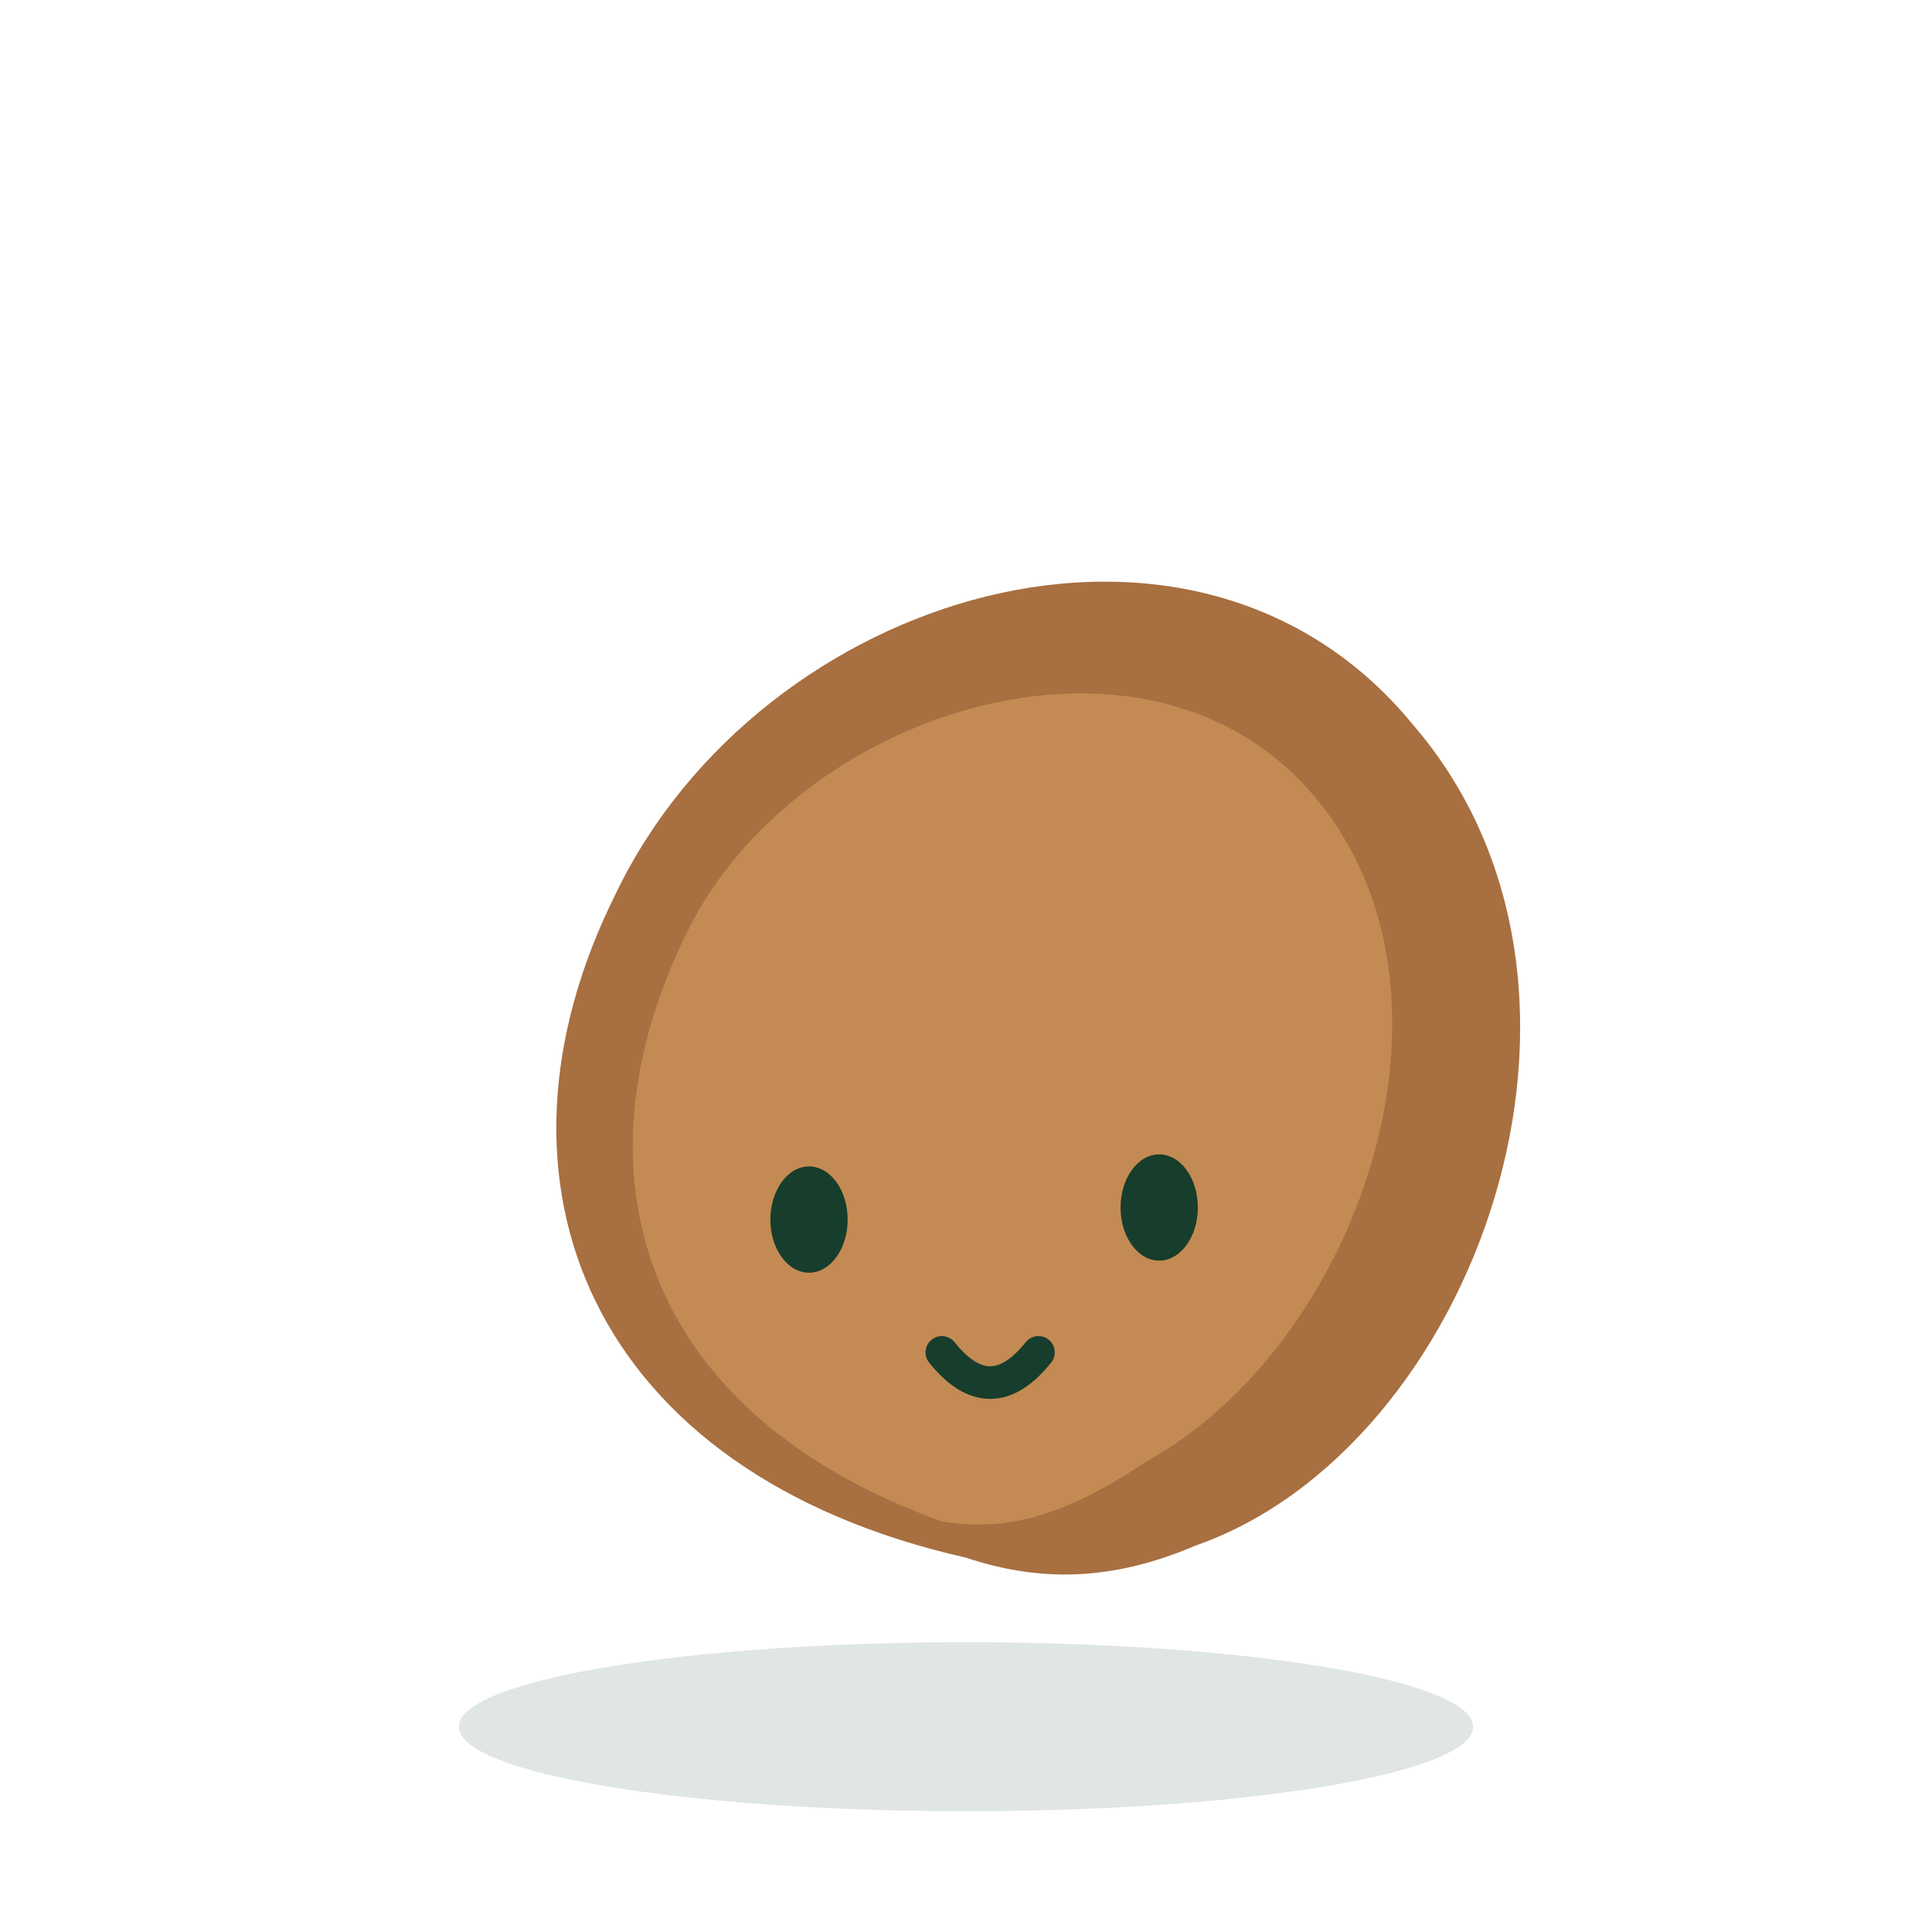
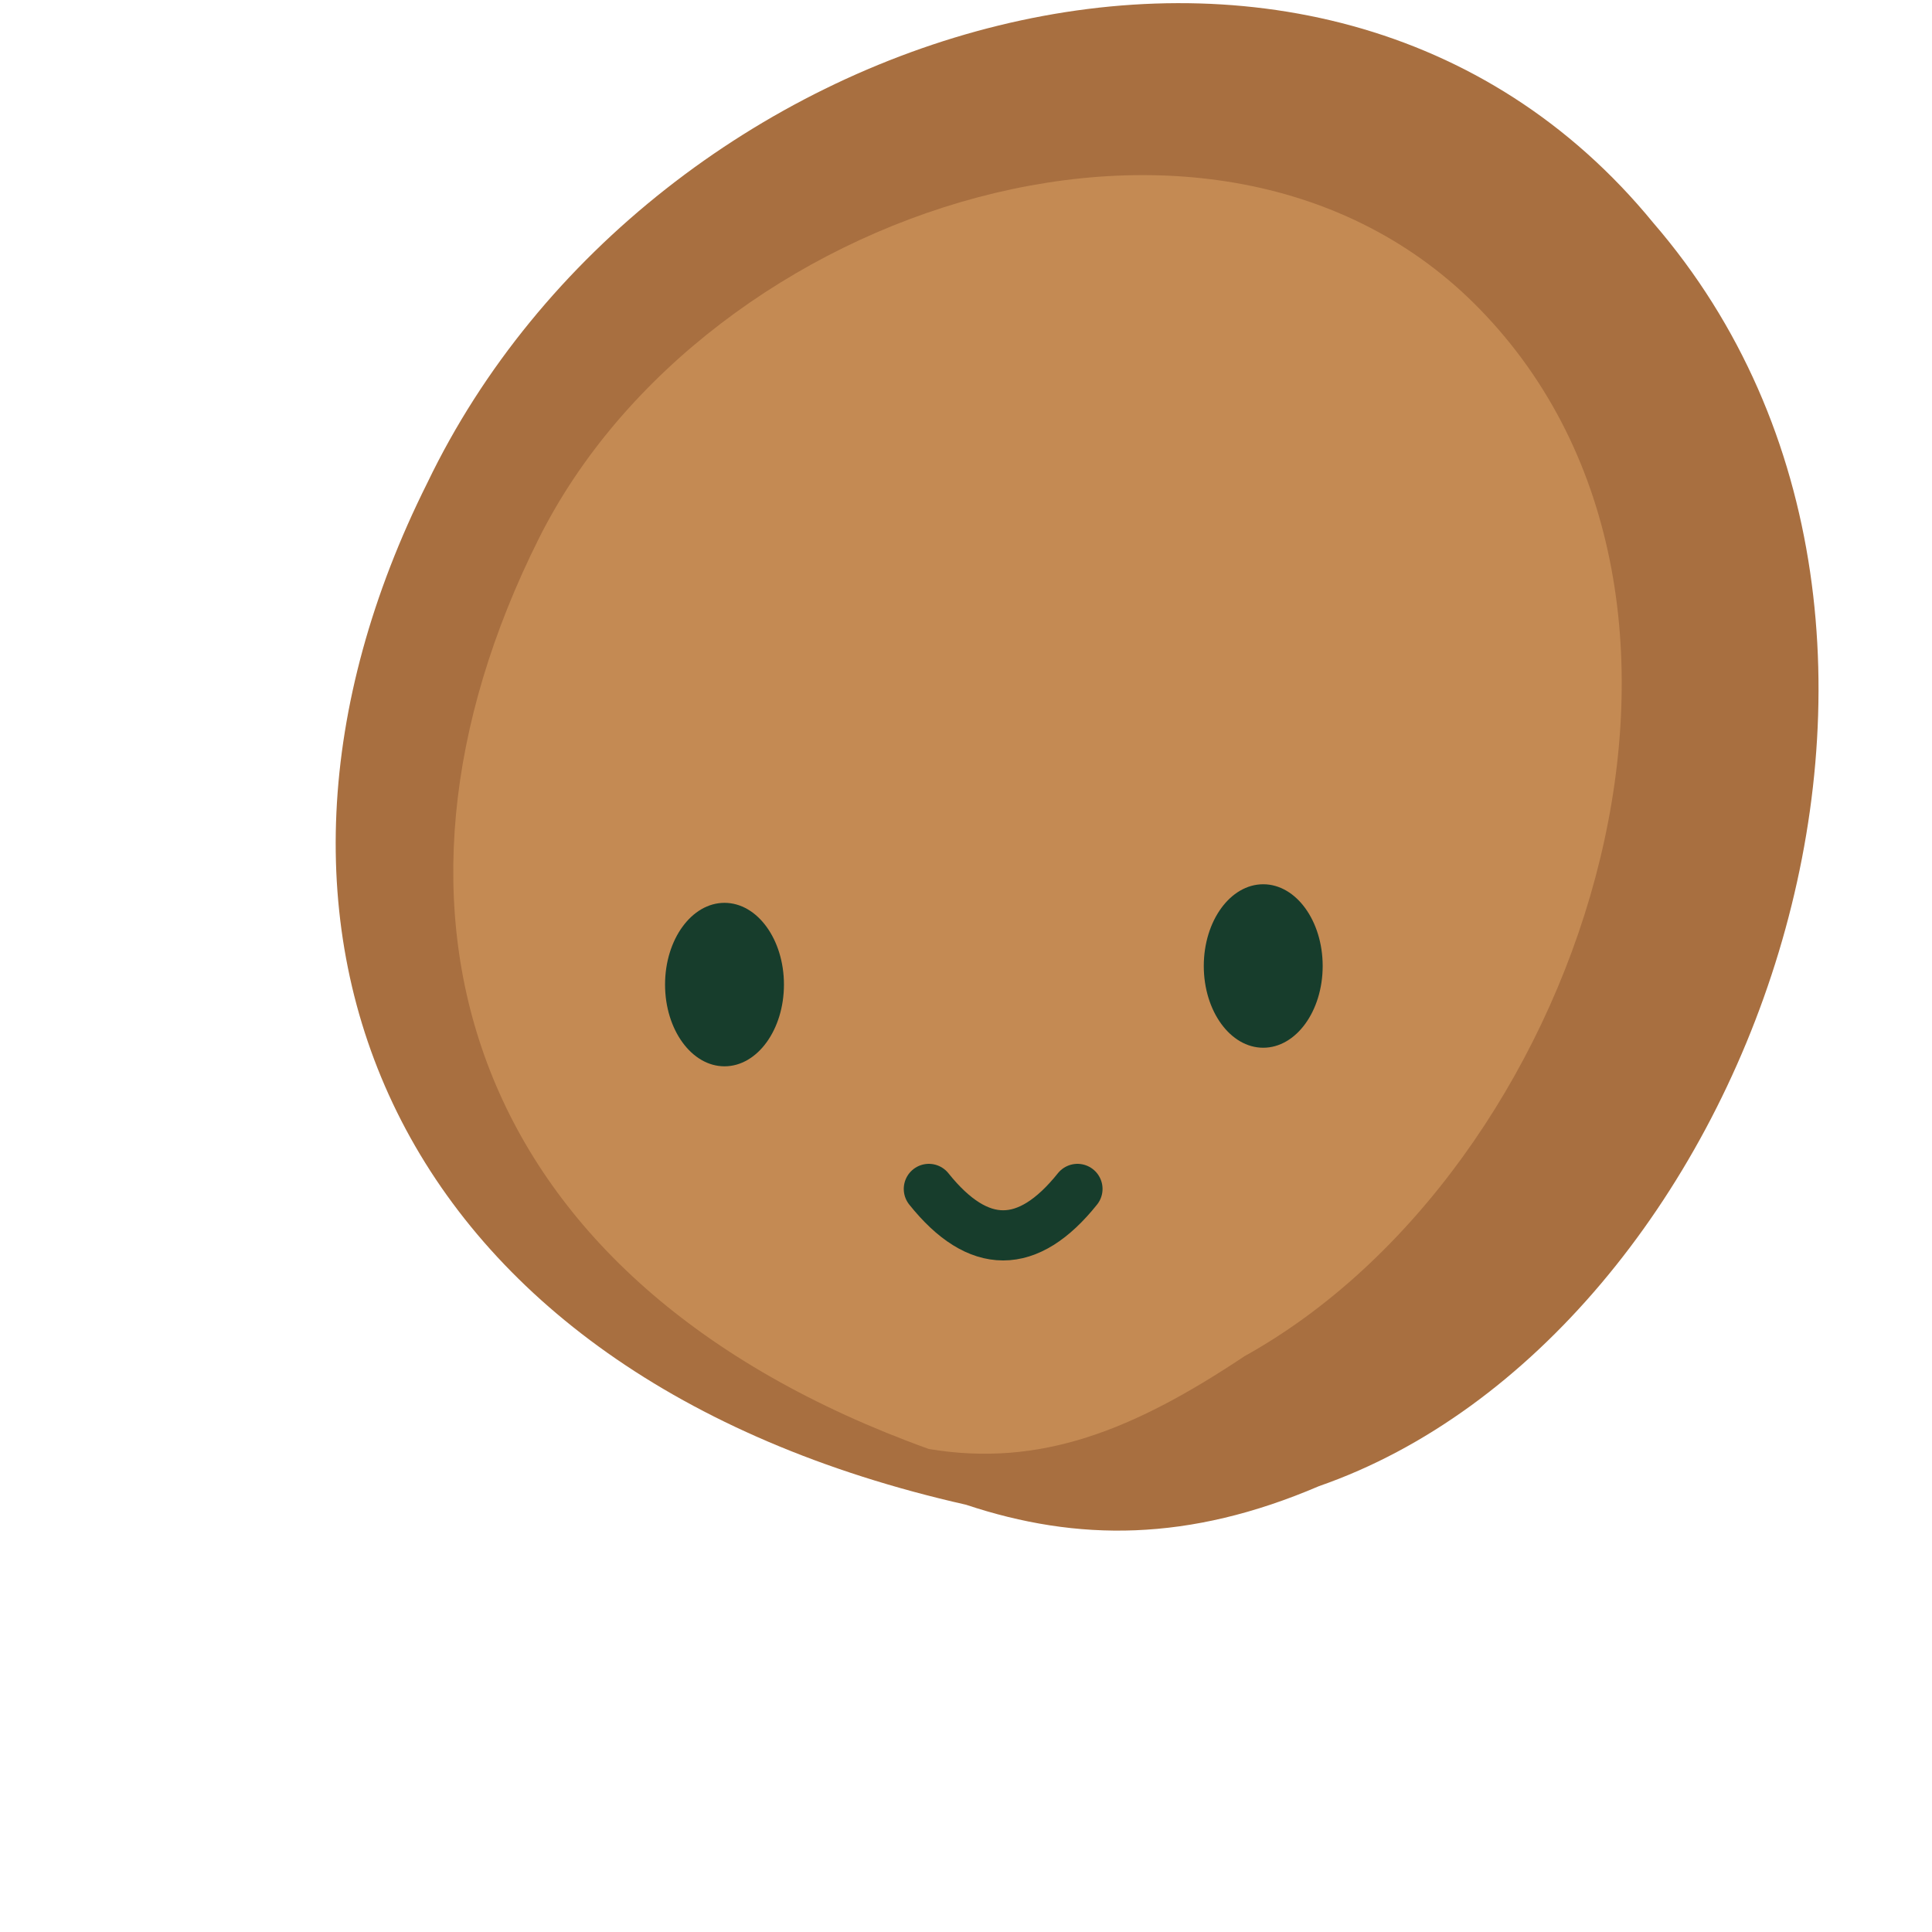
- <svg xmlns="http://www.w3.org/2000/svg" viewBox="0 0 160 160" role="img" aria-label="Semilla: primera tarjeta repasada">
-   <ellipse cx="80" cy="143" rx="42" ry="7" fill="#1E4C2E" opacity=".14" />
+ <svg xmlns="http://www.w3.org/2000/svg" viewBox="28 48 104 104" role="img" aria-label="Semilla: primera tarjeta repasada">
  <path d="M80 129C49 122 39 98 51 74c12-25 48-36 66-14 19 22 5 60-18 68-7 3-13 3-19 1Z" fill="#A86F40" />
  <path d="M78 126C53 117 47 97 57 77c9-18 37-27 51-12 15 16 5 46-13 56-6 4-11 6-17 5Z" fill="#C48A53" />
  <ellipse cx="67" cy="101" rx="3.2" ry="4.4" fill="#173D2C" />
  <ellipse cx="96" cy="100" rx="3.2" ry="4.4" fill="#173D2C" />
  <path d="M78 112q4 5 8 0" fill="none" stroke="#173D2C" stroke-width="2.7" stroke-linecap="round" />
</svg>
